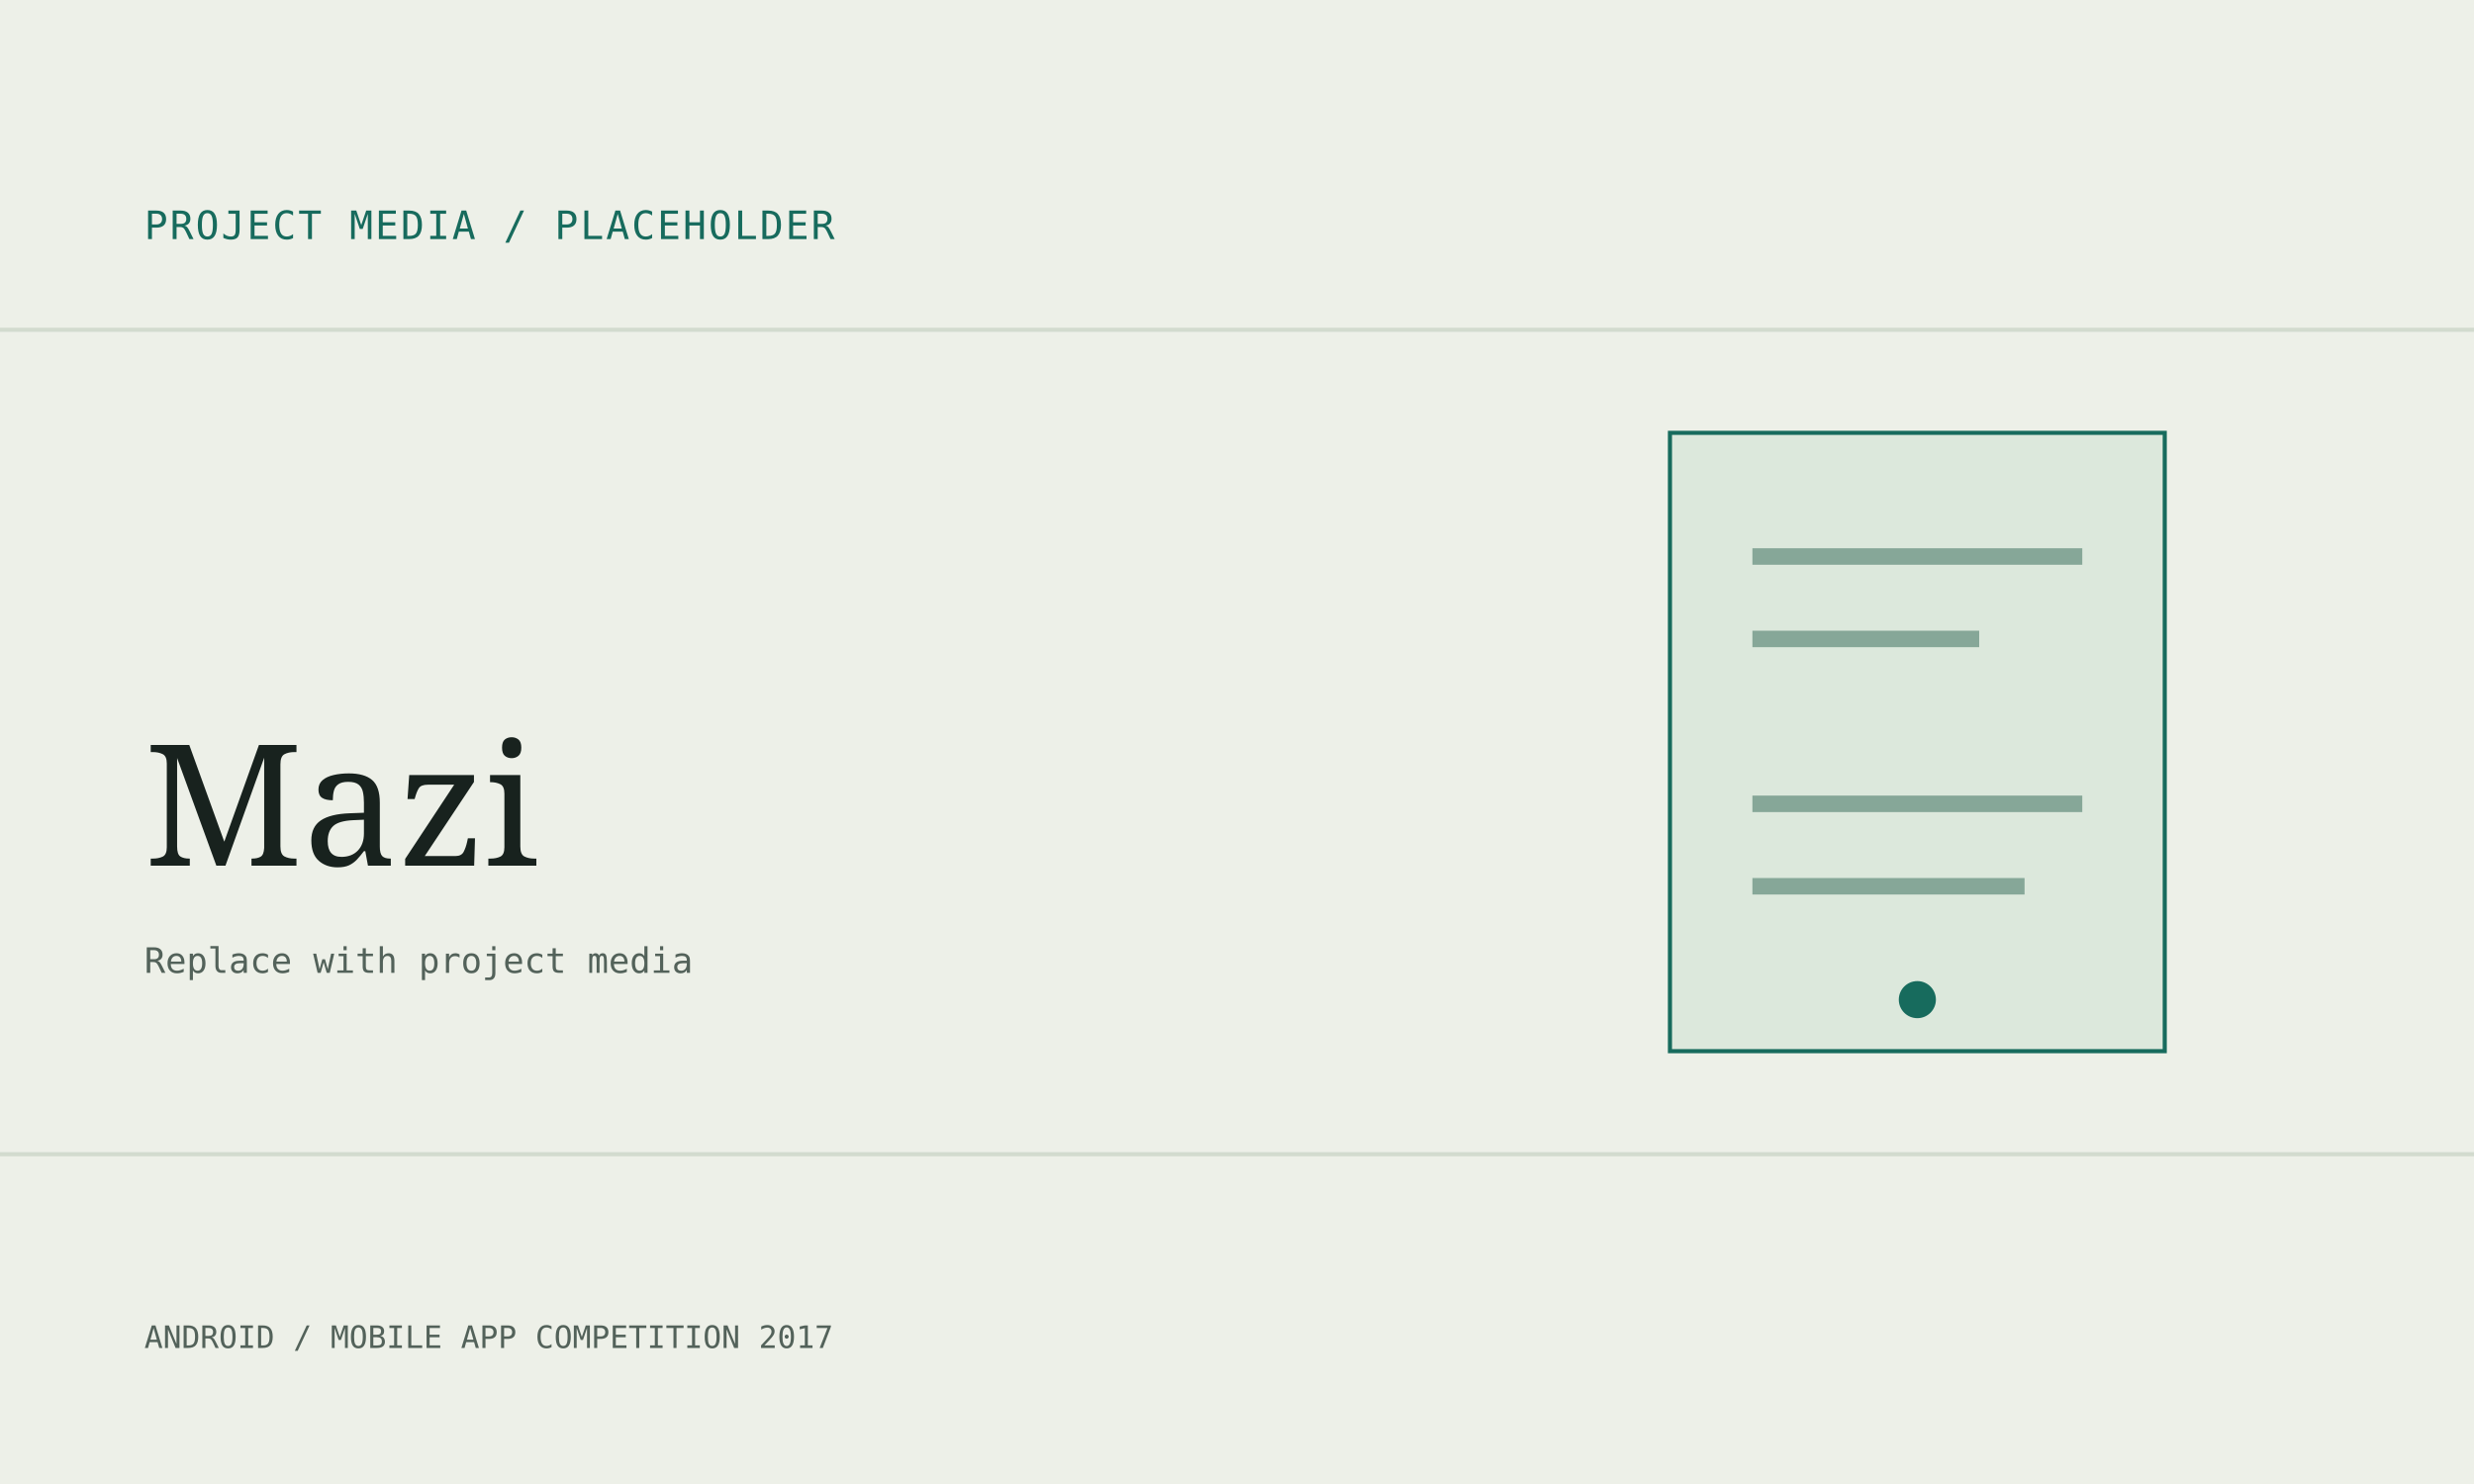
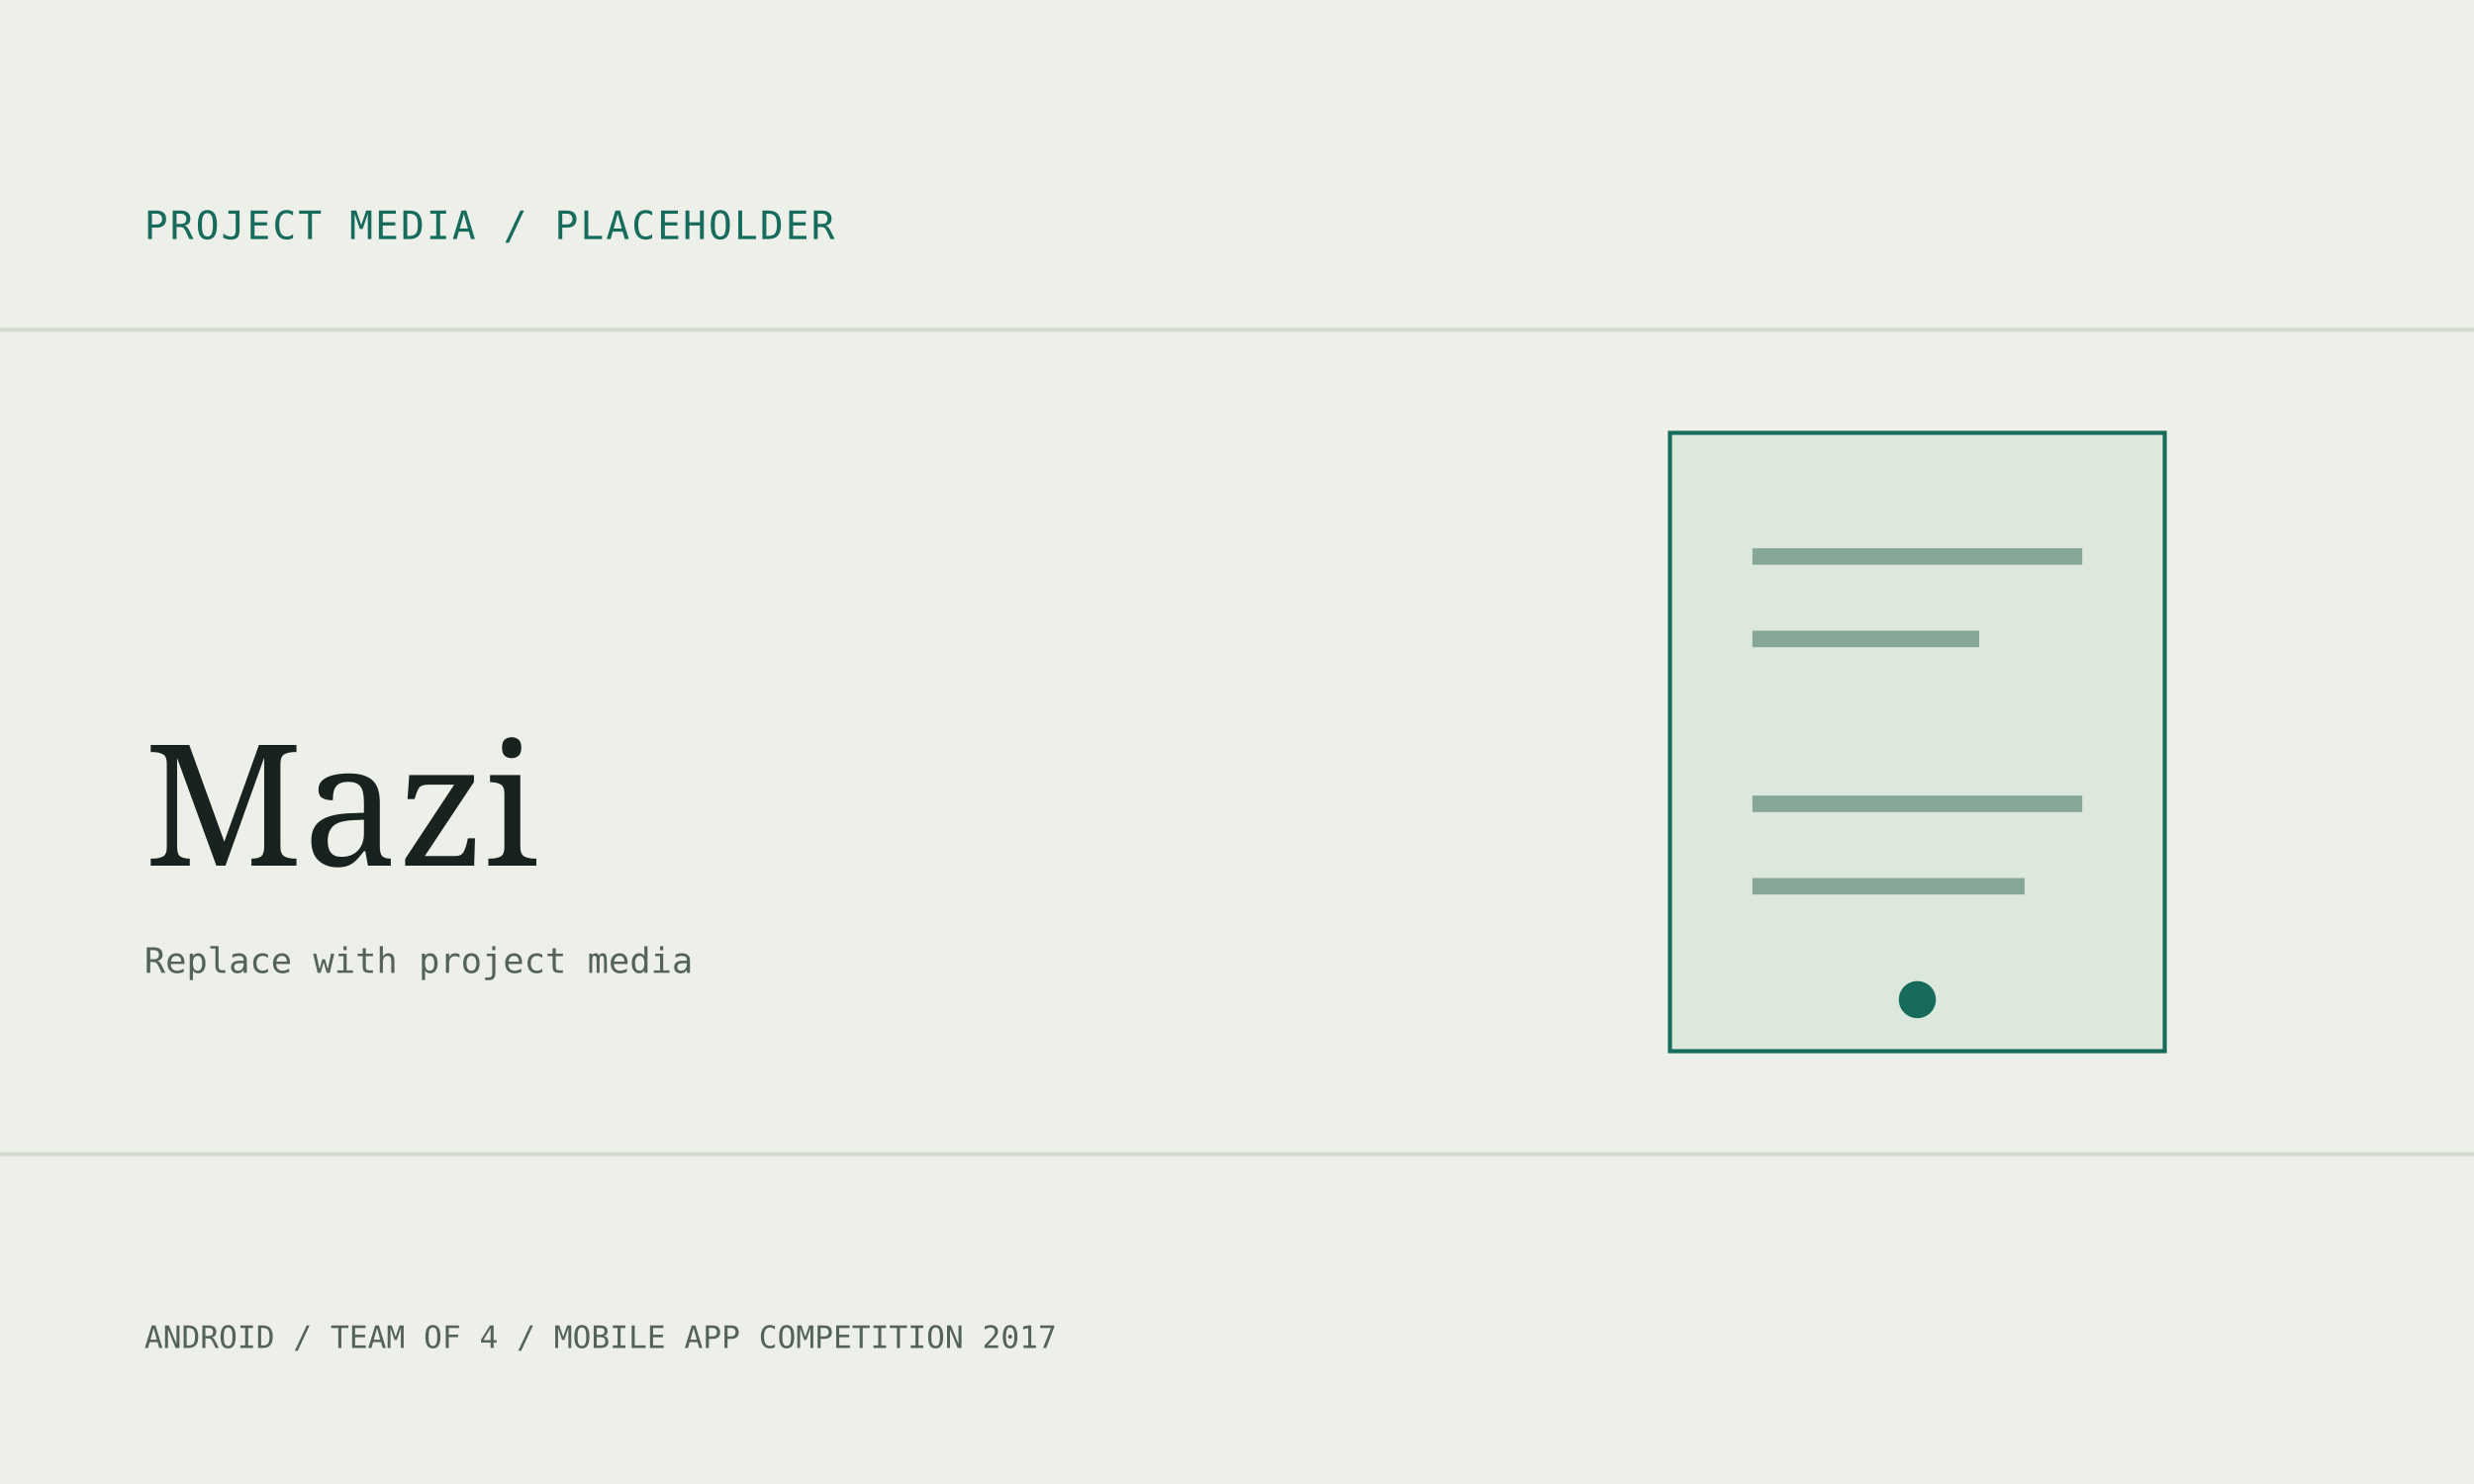
<svg xmlns="http://www.w3.org/2000/svg" viewBox="0 0 1200 720" role="img" aria-labelledby="title desc">
  <rect width="1200" height="720" fill="#edf0e8" />
  <path d="M0 160h1200M0 560h1200" stroke="#d2dbce" stroke-width="2" />
  <path d="M810 210h240v300H810z" fill="#dce8dc" stroke="#176b5d" stroke-width="2" />
  <path d="M850 270h160M850 310h110M850 390h160M850 430h132" stroke="#86a798" stroke-width="8" />
  <circle cx="930" cy="485" r="9" fill="#176b5d" />
  <text x="70" y="116" fill="#176b5d" font-family="monospace" font-size="19" letter-spacing="1">PROJECT MEDIA / PLACEHOLDER</text>
  <text x="70" y="420" fill="#18221e" font-family="Georgia,serif" font-size="82">Mazi</text>
  <text x="70" y="472" fill="#53625a" font-family="monospace" font-size="17">Replace with project media</text>
-   <text x="70" y="654" fill="#53625a" font-family="monospace" font-size="15">ANDROID / MOBILE APP COMPETITION 2017</text>
+   <text x="70" y="654" fill="#53625a" font-family="monospace" font-size="15">ANDROID / TEAM OF 4 / MOBILE APP COMPETITION 2017</text>
</svg>
